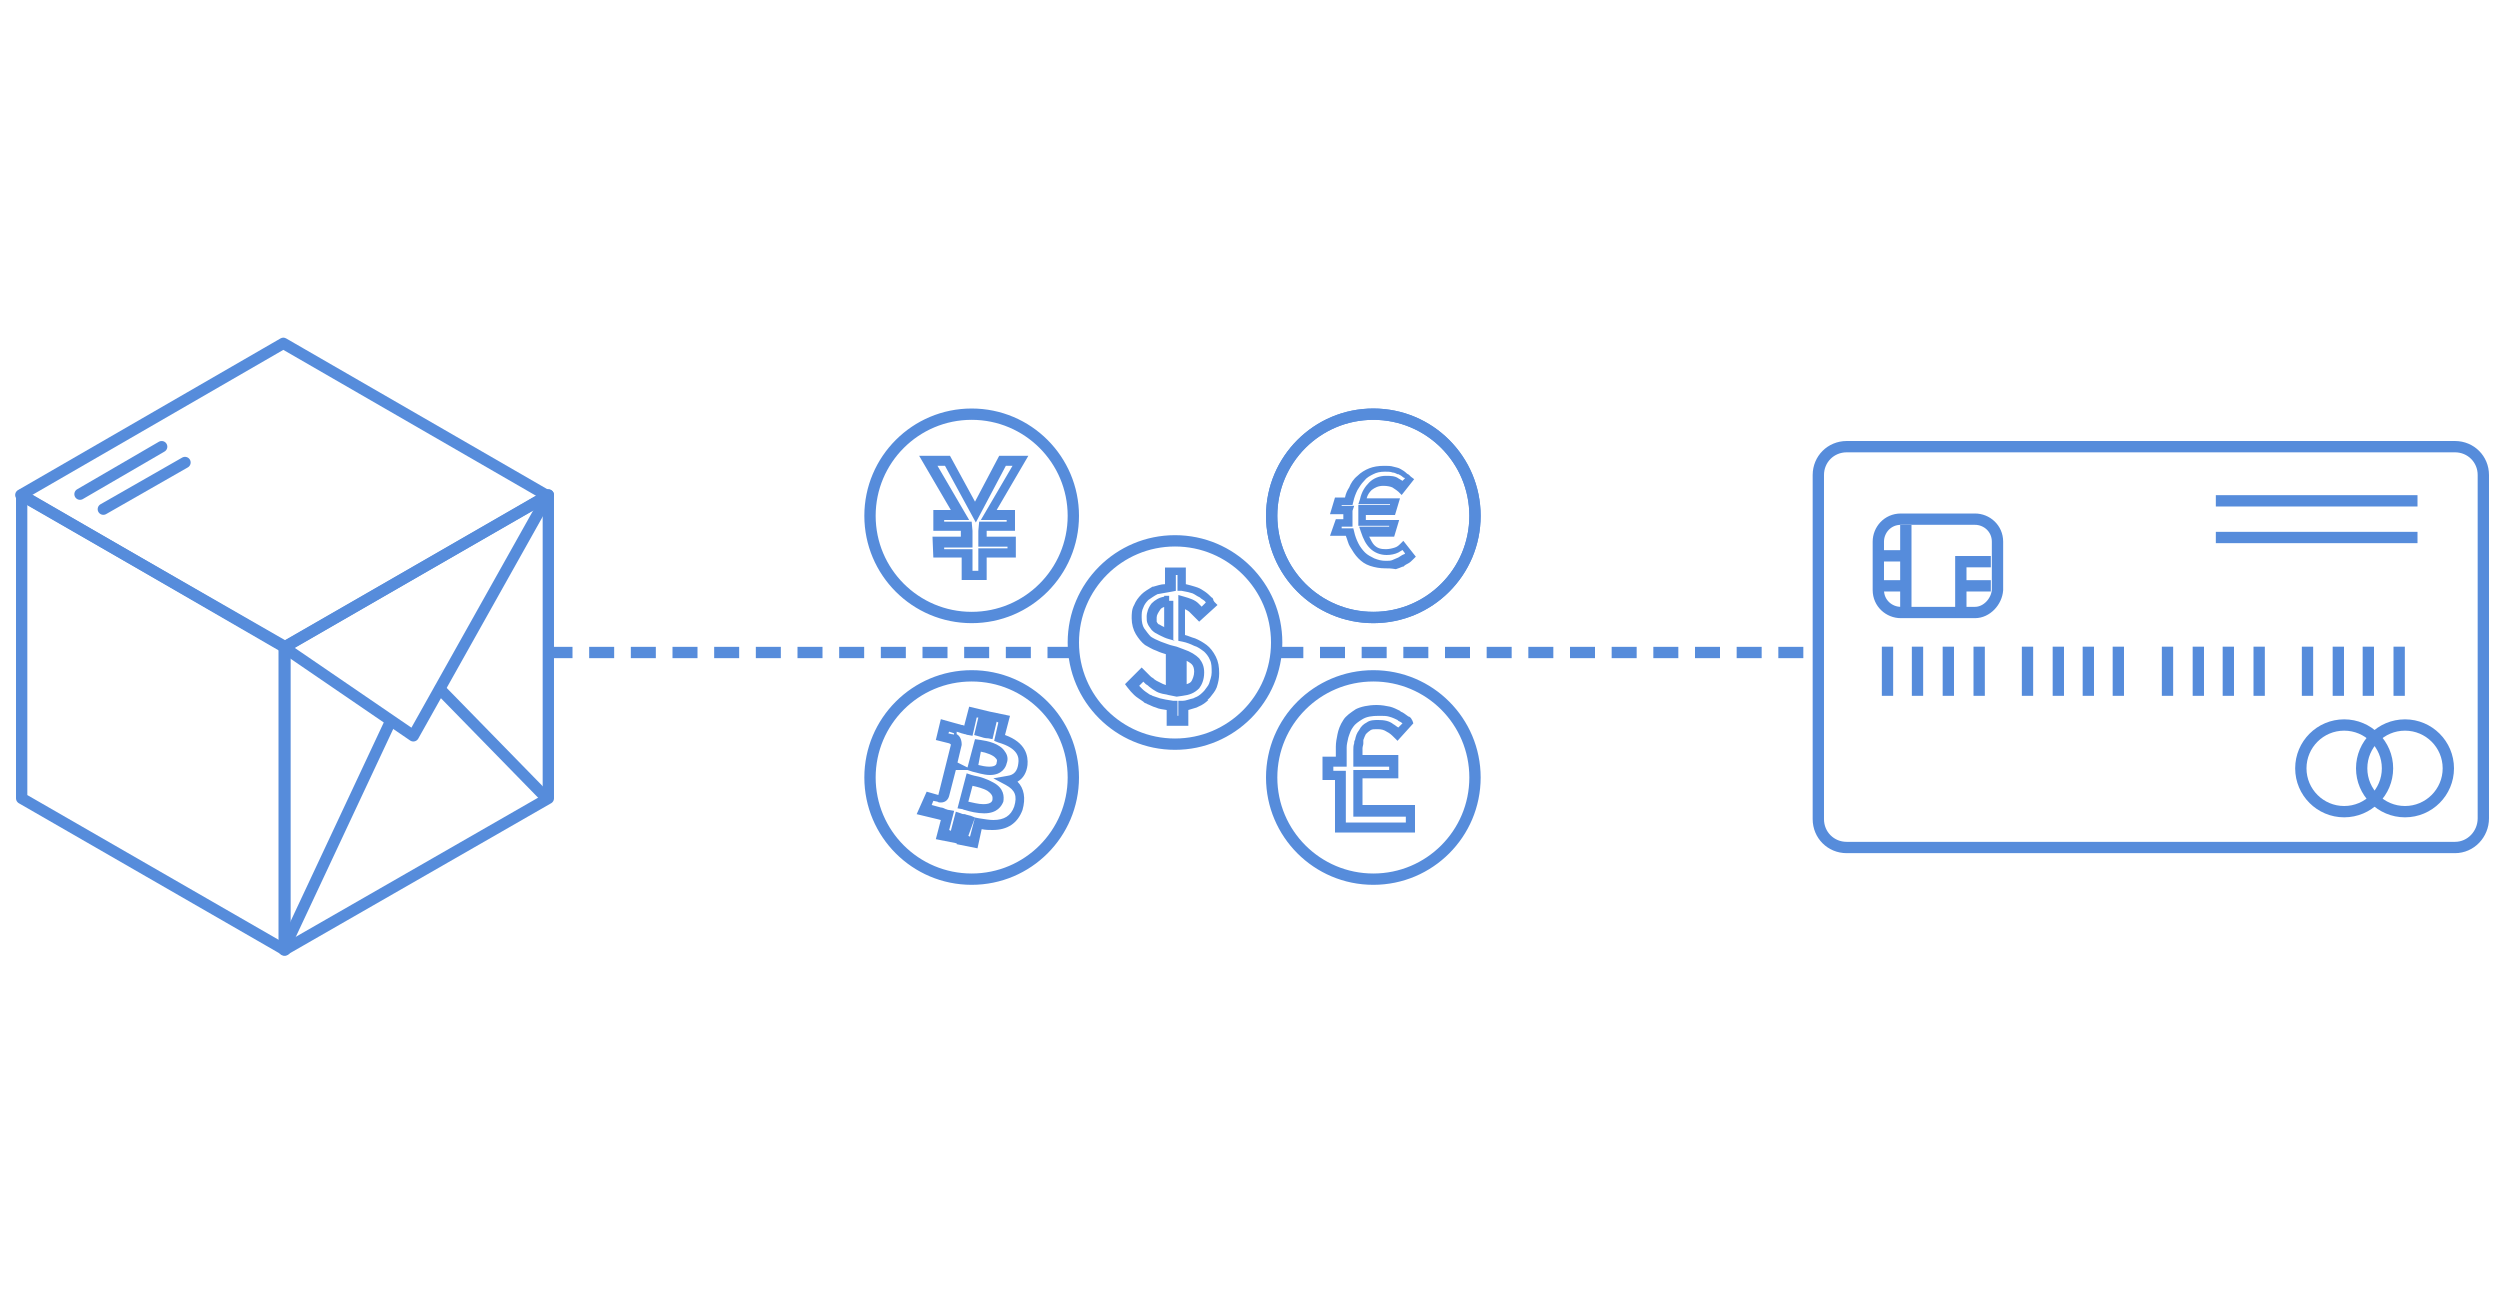
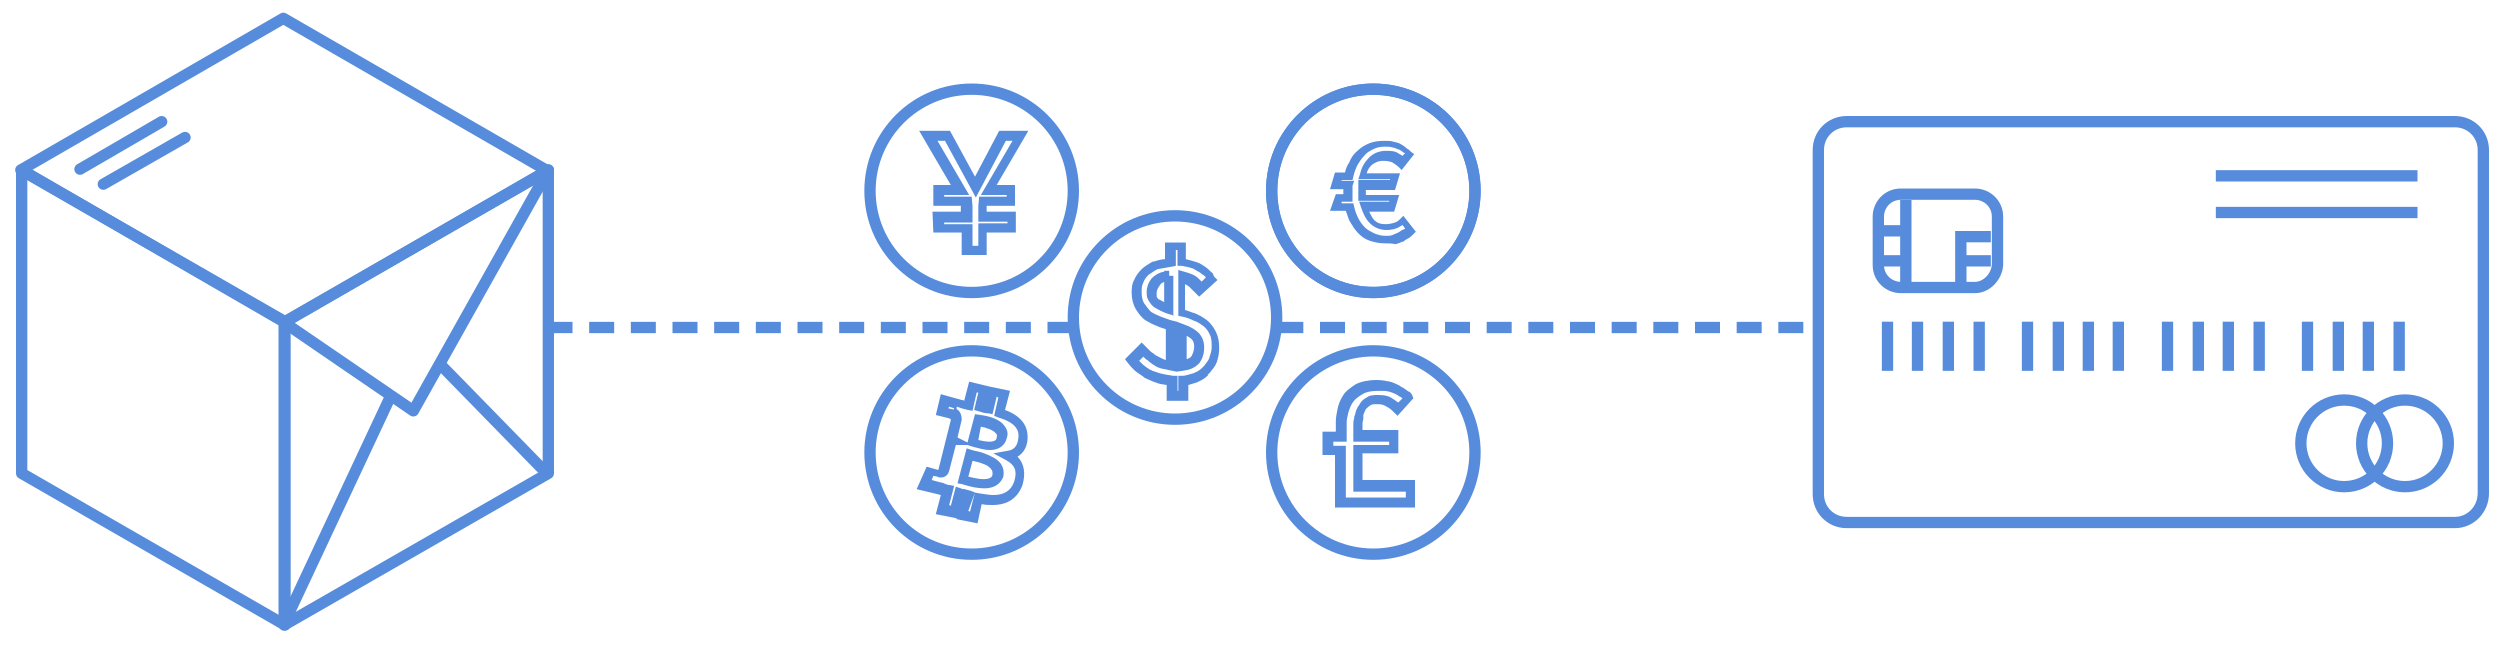
- <svg xmlns="http://www.w3.org/2000/svg" version="1.1" id="Layer_1" x="0px" y="0px" width="150px" height="78px" viewBox="-149 262 300 78" enable-background="new -149 262 300 78" xml:space="preserve">
+ <svg xmlns="http://www.w3.org/2000/svg" version="1.1" id="Layer_1" x="0px" y="0px" width="300px" height="78px" viewBox="-149 262 300 78" enable-background="new -149 262 300 78" xml:space="preserve">
  <g id="New_Symbol_1_1_">
</g>
  <g>
    <g>
      <g>
        <path fill="#568CDB" d="M-31.7,324.8l-2.5-0.5l0-0.1l-2.5-0.5l0.6-2.3c-0.1,0-0.3-0.1-0.4-0.1l-2.5-0.6l1.2-2.7l1.4,0.4l1.5-6     c0-0.1,0-0.1-0.2-0.2l-1.6-0.4l0.6-2.5l2.5,0.7c0.1,0,0.2,0,0.3,0.1l0.6-2.3l2.5,0.6l0,0l2.4,0.5l-0.6,2.3     c2.5,0.9,2.8,2.5,2.7,3.6c-0.1,0.9-0.5,1.6-1.2,2c0.8,0.8,1,2,0.6,3.4c-0.6,1.6-1.8,2.4-3.6,2.4l0,0c-0.4,0-0.8,0-1.3-0.1     L-31.7,324.8z M-32.8,323.3l0.2,0.1l0.6-2.3l0.5,0.1c0.7,0.1,1.2,0.2,1.7,0.2c1.3,0,2.1-0.5,2.5-1.6c0.4-1.3,0.1-2-1-2.6     l-1.5-0.8l1.7-0.3c0.8-0.1,1.2-0.6,1.3-1.5c0.1-0.7,0-1.8-2.4-2.5l-0.5-0.2l0.5-2.2l-0.2-0.1l-0.5,2.1l-0.5-0.1     c-0.4,0-0.7-0.1-1-0.2l-0.7-0.2l0.5-2.1l-0.2,0l-0.5,2.2l-0.5-0.1c-0.2,0-0.3-0.1-0.4-0.1c-0.1,0-0.3-0.1-0.4-0.1l-0.6-0.2v0.3     c0.4,0.2,0.6,0.7,0.6,1.2l0,0.1l-0.5,2.1l1.2,0.6l0.9-3.4l0.7,0.1c0.7,0.1,2.3,0.4,2.9,1.4c0.3,0.4,0.4,0.9,0.2,1.4     c-0.1,0.5-0.6,1.4-2,1.4c-0.8,0-1.6-0.3-2.1-0.4l-0.6-0.2h-1.4l-0.8,3.1c-0.1,0.4-0.4,0.8-1,0.8c-0.1,0-0.3,0-0.4-0.1l-0.5-0.1     l-0.2,0.5l1.1,0.3c0.2,0,0.4,0.1,0.6,0.2c0.1,0,0.2,0.1,0.4,0.1l0.6,0.1l-0.6,2.3l0.2,0.1l0.6-2.3l0.6,0.2     c0.2,0.1,0.3,0.1,0.5,0.1c0.2,0.1,0.4,0.1,0.7,0.2l0.5,0.2L-32.8,323.3z M-31.6,314.8c0.4,0.1,0.9,0.2,1.3,0.2     c0.8,0,0.9-0.3,0.9-0.5c0.1-0.3,0-0.4-0.1-0.5c-0.3-0.4-1.2-0.7-1.8-0.8L-31.6,314.8z M-35.2,311l0.4,0.1c0.1,0,0.2,0,0.2,0.1     l0.1-0.2l-0.6-0.2L-35.2,311z M-30.9,320.6c-0.8,0-1.7-0.2-2.3-0.4c-0.1,0-0.3-0.1-0.3-0.1l-0.6-0.1l1.1-4.2l0.6,0.2     c0.1,0,0.3,0.1,0.4,0.1c0.6,0.1,1.5,0.4,2.2,0.8c1.3,0.7,1.3,1.7,1.2,2.3C-28.8,319.7-29.3,320.6-30.9,320.6z M-32.8,319.2     c0.5,0.1,1.2,0.3,1.8,0.3c1,0,1.1-0.4,1.1-0.6c0-0.2,0.1-0.5-0.6-1c-0.5-0.3-1.3-0.5-1.8-0.6L-32.8,319.2z" />
      </g>
    </g>
  </g>
  <circle fill="none" stroke="#568CDB" stroke-width="1.358" cx="-32.4" cy="316.3" r="12.2" />
  <g>
    <g>
      <path fill="#568CDB" d="M20.8,322.9h-9.6v-6.3H9.7v-2.8h1.6v-1.2c0-0.5,0.1-1,0.2-1.5c0.1-0.5,0.3-1.1,0.7-1.7    c0.3-0.5,0.9-0.9,1.5-1.3c0.6-0.3,1.5-0.5,2.5-0.5c0.6,0,1.1,0.1,1.6,0.2c0.4,0.1,0.8,0.3,1.2,0.5l0.1,0.1    c0.3,0.1,0.5,0.3,0.8,0.5c0,0,0.1,0.1,0.2,0.1c0.2,0.1,0.3,0.3,0.4,0.5l0.1,0.3l-1.9,2.1l-0.4-0.4c-0.3-0.3-0.5-0.5-0.9-0.7    c-0.3-0.2-0.6-0.3-1.1-0.3c-0.4,0-0.6,0-0.8,0.1c-0.3,0.2-0.4,0.3-0.5,0.4l-0.1,0.1c-0.1,0.2-0.2,0.4-0.3,0.7c0,0.1,0,0.2,0,0.4    c0,0.2-0.1,0.4-0.1,0.6v0.8h4.3v2.8h-4.3v3.2h6.3V322.9z M12.4,321.7h7.3V321h-6.3v-5.6h4.3V315h-4.3v-2c0-0.3,0-0.5,0.1-0.8    c0-0.1,0-0.3,0.1-0.4c0.1-0.5,0.2-0.8,0.5-1.2c0.2-0.4,0.5-0.7,0.9-0.9c0.4-0.3,0.9-0.3,1.4-0.3c0.7,0,1.3,0.1,1.8,0.5    c0.2,0.1,0.4,0.3,0.6,0.4l0.5-0.5c0,0,0,0,0,0c-0.1-0.1-0.3-0.2-0.5-0.3l-0.1-0.1c-0.2-0.1-0.6-0.3-1-0.4    c-0.3-0.1-0.7-0.1-1.2-0.1c-0.9,0-1.5,0.1-2,0.4c-0.5,0.3-0.9,0.6-1.1,0.9c-0.3,0.4-0.4,0.7-0.6,1.3c-0.1,0.5-0.2,0.8-0.2,1.2v2.3    h-1.6v0.5l1.5,0l0,1.2l0,0V321.7z" />
    </g>
  </g>
  <circle fill="none" stroke="#568CDB" stroke-width="1.358" cx="15.8" cy="316.3" r="12.2" />
  <g>
    <g>
      <path fill="#568CDB" d="M-30.5,292.6h-3.1v-2.7h-3.4l-0.1-2.5h3.4v-0.7H-37v-2.5h2.1l-3.8-6.5h3.7l3,5.5l2.9-5.5h3.5l-3.8,6.5h2.2    v2.5l-3.4,0l0,0.7h3.5v2.5h-3.5V292.6z M-32.4,291.5h0.8v-2.7h3.5v-0.2h-3.5v-1.9l0.1-1.1h3.3v-0.2h-3.1l3.8-6.5h-0.8l-3.6,6.8    l-3.7-6.8h-0.9l3.8,6.5h-3v0.2h3.3l0.1,1.1l0,2h-3.4l0,0.2h3.4V291.5z" />
    </g>
  </g>
  <circle fill="none" stroke="#568CDB" stroke-width="1.358" cx="-32.4" cy="284.9" r="12.2" />
  <g>
    <g>
      <path fill="#568CDB" d="M17.2,291.2c-0.6,0-1.2-0.1-1.8-0.3c-0.6-0.2-1-0.5-1.4-0.9c-0.4-0.4-0.7-0.9-1-1.4    c-0.2-0.3-0.3-0.8-0.5-1.3h-1.9l0.7-2h0.9v-0.6h-1.6l0.6-2h1.2c0.1-0.5,0.3-0.9,0.5-1.2c0.2-0.5,0.5-1,1-1.4    c0.4-0.4,0.9-0.7,1.4-0.9c0.5-0.2,1.1-0.3,1.8-0.3c0.4,0,0.8,0,1.1,0.1c0.3,0.1,0.6,0.1,0.9,0.3c0.2,0.1,0.5,0.3,0.7,0.5    c0.1,0.1,0.2,0.1,0.3,0.2c0.1,0.1,0.1,0.1,0.2,0.2l0.4,0.3l-1.5,1.9l-0.4-0.4c-0.1-0.1-0.4-0.3-0.7-0.5c-0.2-0.1-0.6-0.2-1.1-0.2    c-0.6,0-1,0.2-1.4,0.5c-0.3,0.3-0.5,0.6-0.6,1H19l-0.6,2h-3.5v0.6h4l-0.6,2h-3c0.2,0.4,0.4,0.8,0.6,1c0.4,0.4,0.8,0.5,1.4,0.5    c0.4,0,0.8-0.1,1.1-0.2c0.3-0.1,0.5-0.3,0.6-0.4l0.4-0.4l1.5,1.9l-0.3,0.3c-0.2,0.2-0.4,0.4-0.6,0.5c-0.2,0.1-0.4,0.2-0.6,0.4    l-0.1,0c-0.2,0.1-0.5,0.2-0.8,0.3C17.9,291.2,17.6,291.2,17.2,291.2z M12,286.4h1.4l0.1,0.4c0.1,0.5,0.3,1,0.5,1.4    c0.2,0.4,0.5,0.8,0.8,1.1c0.3,0.3,0.7,0.5,1.1,0.7c0.5,0.2,0.9,0.3,1.4,0.3c0.3,0,0.6,0,0.8-0.1c0.2-0.1,0.5-0.2,0.7-0.3    c0.2-0.1,0.4-0.3,0.7-0.4c0,0,0.1,0,0.1-0.1l-0.3-0.4c-0.2,0.1-0.3,0.2-0.5,0.3c-0.4,0.2-0.9,0.3-1.4,0.3c-0.8,0-1.5-0.3-2-0.8    c-0.5-0.5-0.8-1.1-1.1-2l-0.2-0.6h3.6l0-0.1h-3.7v-2.5h3.8l0-0.1h-3.8l0.2-0.6c0.2-0.9,0.6-1.5,1.1-2c0.5-0.5,1.2-0.8,2-0.8    c0.5,0,1.1,0,1.5,0.3c0.2,0.1,0.3,0.2,0.5,0.3l0.3-0.3c0,0-0.1-0.1-0.2-0.1c-0.2-0.2-0.4-0.3-0.6-0.4l-0.1,0    c-0.2-0.1-0.4-0.2-0.6-0.2c-0.2-0.1-0.6-0.1-0.9-0.1c-0.6,0-1,0.1-1.4,0.3c-0.4,0.2-0.8,0.4-1.1,0.8c-0.4,0.4-0.6,0.8-0.8,1.1    c-0.2,0.4-0.4,0.9-0.5,1.4l-0.1,0.4H12l0,0.1h1.5l-0.2,0.6c0,0,0,0.1,0,0.2v0.8c0,0.1,0,0.1,0,0.2c0,0.1,0,0.2,0,0.2v0.5H12    L12,286.4z" />
    </g>
  </g>
  <circle fill="none" stroke="#568CDB" stroke-width="1.358" cx="15.8" cy="284.9" r="12.2" />
  <circle fill="none" stroke="#568CDB" stroke-width="1.358" cx="15.8" cy="284.9" r="12.2" />
  <g>
    <g>
      <path fill="#568CDB" d="M-6.5,310.1H-9v-1.9c-0.5-0.1-0.9-0.1-1.3-0.3c-0.4-0.1-0.7-0.3-1-0.4c-0.1-0.1-0.3-0.1-0.4-0.2l-0.1-0.1    c-0.4-0.3-0.8-0.5-1.1-0.8c-0.3-0.3-0.5-0.5-0.8-0.9l-0.3-0.4l2-2l0.4,0.4c0.1,0.1,0.1,0.1,0.2,0.2c0.1,0.1,0.3,0.3,0.4,0.4    c0.1,0.1,0.2,0.2,0.4,0.3c0.1,0.1,0.2,0.2,0.4,0.3c0.2,0.1,0.4,0.2,0.8,0.4c0.1,0,0.2,0.1,0.3,0.1v-3.7c-0.3-0.1-0.7-0.2-1.1-0.4    c-0.6-0.2-1-0.5-1.4-0.7c-0.4-0.3-0.8-0.8-1.1-1.3c-0.3-0.5-0.5-1.2-0.5-1.9c0-0.5,0-1.1,0.3-1.6c0.2-0.5,0.5-0.9,0.9-1.3    c0.3-0.3,0.8-0.6,1.3-0.9l0.1,0c0.4-0.1,0.9-0.3,1.4-0.3v-2h2.5v2c0.4,0.1,0.8,0.2,1.1,0.3l0.3,0.1c0.3,0.1,0.6,0.3,0.9,0.5    c0.3,0.2,0.6,0.5,0.8,0.7c0.1,0,0.2,0.2,0.2,0.3c0,0.1,0.1,0.1,0.1,0.2l0.4,0.4l-2.2,2l-1.2-1.2c-0.1-0.1-0.3-0.2-0.5-0.3v3.1    c0.4,0.1,0.8,0.3,1.2,0.4c0.5,0.2,1,0.5,1.4,0.8c0.4,0.3,0.8,0.8,1.1,1.4c0.3,0.6,0.4,1.2,0.4,2c0,0.6-0.1,1.1-0.3,1.7    c-0.2,0.5-0.5,0.8-0.8,1.2l-0.3,0.3L-4,307c-0.3,0.3-0.7,0.6-1.2,0.8l-0.2,0.1c-0.3,0.1-0.7,0.2-1,0.3V310.1z M-7.8,308.9h0.2    v-1.8l0.5,0c0.4,0,0.8-0.2,1.3-0.3l0.2-0.1c0.3-0.1,0.6-0.3,0.9-0.6l0.1-0.1l0.1-0.1c0.2-0.3,0.5-0.6,0.6-0.9    c0.1-0.4,0.3-0.8,0.3-1.3c0-0.6,0-1.1-0.2-1.5c-0.2-0.5-0.5-0.8-0.7-1c-0.4-0.3-0.8-0.6-1.2-0.7c-0.4-0.2-0.9-0.4-1.4-0.5    l-0.5-0.1v-5.5l0.7,0.2c0.7,0.2,1.3,0.4,1.7,0.8l0.4,0.4l0.5-0.5c0,0,0,0,0,0c-0.1-0.2-0.3-0.3-0.6-0.5l-0.1-0.1    c-0.2-0.1-0.4-0.2-0.7-0.4l-0.2-0.1c-0.3-0.1-0.7-0.2-1.3-0.3l-0.5,0V292h-0.2v1.9l-0.5,0.1c-0.6,0.1-1.2,0.2-1.7,0.3    c-0.4,0.2-0.8,0.5-1.1,0.7c-0.3,0.3-0.5,0.6-0.6,0.9c-0.2,0.4-0.2,0.7-0.2,1.2c0,0.5,0.1,1,0.3,1.3c0.3,0.4,0.5,0.7,0.8,1    c0.3,0.2,0.7,0.4,1.2,0.6c0.6,0.2,1,0.4,1.5,0.5l0.4,0.1v6l-1-0.2c-0.3-0.1-0.6-0.1-0.9-0.2c-0.4-0.1-0.7-0.3-1-0.5    c-0.1-0.1-0.3-0.2-0.4-0.3c-0.1-0.1-0.2-0.2-0.4-0.3c-0.1-0.1-0.2-0.2-0.3-0.3l-0.5,0.5c0.1,0.1,0.2,0.2,0.3,0.3l0.1,0.1    c0.2,0.2,0.5,0.4,0.8,0.6c0.1,0.1,0.3,0.1,0.4,0.2c0.3,0.1,0.6,0.2,0.9,0.3c0.4,0.1,0.9,0.2,1.6,0.3l0.5,0V308.9z M-7.8,306.6v-6    l0.8,0.3c0.9,0.3,1.5,0.7,1.9,1.1c0.4,0.5,0.6,1,0.6,1.7c0,0.9-0.3,1.5-0.6,1.9c-0.6,0.6-1.2,0.8-2,0.9L-7.8,306.6z M-6.6,302.3    v2.8c0.3-0.1,0.5-0.2,0.6-0.4c0.1-0.2,0.3-0.6,0.3-1.1c0-0.4-0.1-0.7-0.3-0.9C-6,302.7-6.2,302.5-6.6,302.3z M-8,299.9l-0.7-0.2    c-0.4-0.1-0.8-0.3-1-0.4l-0.2-0.1c-0.4-0.2-0.6-0.3-0.9-0.6c-0.2-0.3-0.4-0.5-0.5-0.8c-0.1-0.2-0.1-0.5-0.1-0.8    c0-0.5,0.2-1.1,0.6-1.6c0.4-0.4,0.9-0.7,1.5-0.8v-0.1l0.6,0l0,0.6l0.5,0V299.9z M-9.2,295.8c-0.3,0.1-0.5,0.2-0.6,0.4    c-0.2,0.3-0.4,0.6-0.4,0.9c0,0.2,0,0.4,0,0.5c0,0,0.1,0.2,0.2,0.3c0.1,0,0.2,0.1,0.4,0.2l0.2,0.1c0,0,0.1,0,0.1,0.1V295.8z" />
    </g>
  </g>
  <circle fill="none" stroke="#568CDB" stroke-width="1.358" cx="-8" cy="300.1" r="12.2" />
  <line fill="none" stroke="#568CDB" stroke-width="1.358" stroke-dasharray="3,2" x1="4.4" y1="301.3" x2="68" y2="301.3" />
  <line fill="none" stroke="#568CDB" stroke-width="1.358" stroke-dasharray="3,2" x1="-83.3" y1="301.3" x2="-20.5" y2="301.3" />
  <g>
    <path fill="none" stroke="#568CDB" stroke-width="1.358" d="M145.6,324.7h-73c-1.9,0-3.4-1.5-3.4-3.4V280c0-1.9,1.5-3.4,3.4-3.4h73   c1.9,0,3.4,1.5,3.4,3.4v41.2C149,323.1,147.5,324.7,145.6,324.7z" />
    <g>
      <path fill="none" stroke="#568CDB" stroke-width="1.358" d="M88,296.5h-8.9c-1.4,0-2.7-1.1-2.7-2.7V288c0-1.4,1.1-2.7,2.7-2.7H88    c1.4,0,2.7,1.1,2.7,2.7v5.8C90.6,295.2,89.4,296.5,88,296.5z" />
      <circle fill="none" stroke="#568CDB" stroke-width="1.358" cx="132.3" cy="315.2" r="5.2" />
      <circle fill="none" stroke="#568CDB" stroke-width="1.358" cx="139.6" cy="315.2" r="5.2" />
      <g>
        <g>
          <line fill="none" stroke="#568CDB" stroke-width="1.358" x1="77.5" y1="300.6" x2="77.5" y2="306.5" />
          <line fill="none" stroke="#568CDB" stroke-width="1.358" x1="81.1" y1="300.6" x2="81.1" y2="306.5" />
          <line fill="none" stroke="#568CDB" stroke-width="1.358" x1="84.8" y1="300.6" x2="84.8" y2="306.5" />
          <line fill="none" stroke="#568CDB" stroke-width="1.358" x1="88.5" y1="300.6" x2="88.5" y2="306.5" />
        </g>
        <g>
          <line fill="none" stroke="#568CDB" stroke-width="1.358" x1="94.3" y1="300.6" x2="94.3" y2="306.5" />
          <line fill="none" stroke="#568CDB" stroke-width="1.358" x1="98" y1="300.6" x2="98" y2="306.5" />
          <line fill="none" stroke="#568CDB" stroke-width="1.358" x1="101.6" y1="300.6" x2="101.6" y2="306.5" />
          <line fill="none" stroke="#568CDB" stroke-width="1.358" x1="105.2" y1="300.6" x2="105.2" y2="306.5" />
        </g>
        <g>
          <line fill="none" stroke="#568CDB" stroke-width="1.358" x1="111.1" y1="300.6" x2="111.1" y2="306.5" />
          <line fill="none" stroke="#568CDB" stroke-width="1.358" x1="114.8" y1="300.6" x2="114.8" y2="306.5" />
          <line fill="none" stroke="#568CDB" stroke-width="1.358" x1="118.4" y1="300.6" x2="118.4" y2="306.5" />
          <line fill="none" stroke="#568CDB" stroke-width="1.358" x1="122.1" y1="300.6" x2="122.1" y2="306.5" />
        </g>
        <g>
          <line fill="none" stroke="#568CDB" stroke-width="1.358" x1="127.9" y1="300.6" x2="127.9" y2="306.5" />
          <line fill="none" stroke="#568CDB" stroke-width="1.358" x1="131.6" y1="300.6" x2="131.6" y2="306.5" />
          <line fill="none" stroke="#568CDB" stroke-width="1.358" x1="135.2" y1="300.6" x2="135.2" y2="306.5" />
          <line fill="none" stroke="#568CDB" stroke-width="1.358" x1="138.9" y1="300.6" x2="138.9" y2="306.5" />
        </g>
      </g>
      <line fill="none" stroke="#568CDB" stroke-width="1.358" x1="79.7" y1="286" x2="79.7" y2="297" />
      <polyline fill="none" stroke="#568CDB" stroke-width="1.358" points="86.3,297 86.3,290.4 89.9,290.4   " />
      <line fill="none" stroke="#568CDB" stroke-width="1.358" x1="79.7" y1="289.7" x2="76" y2="289.7" />
      <line fill="none" stroke="#568CDB" stroke-width="1.358" x1="79.7" y1="293.3" x2="76" y2="293.3" />
      <line fill="none" stroke="#568CDB" stroke-width="1.358" x1="89.9" y1="293.3" x2="86.3" y2="293.3" />
      <line fill="none" stroke="#568CDB" stroke-width="1.358" x1="141.1" y1="283.1" x2="116.9" y2="283.1" />
      <line fill="none" stroke="#568CDB" stroke-width="1.358" x1="141.1" y1="287.5" x2="116.9" y2="287.5" />
    </g>
  </g>
  <g>
    <polygon fill="none" stroke="#568CDB" stroke-width="1.358" stroke-linecap="round" stroke-linejoin="round" points="-114.8,337    -146.4,318.8 -146.4,282.4 -114.8,300.7  " />
    <polygon fill="none" stroke="#568CDB" stroke-width="1.358" stroke-linecap="round" stroke-linejoin="round" points="-114.8,300.6    -146.5,282.4 -115,264.2 -83.3,282.5  " />
    <g>
      <polygon fill="none" stroke="#568CDB" stroke-width="1.358" stroke-linecap="round" stroke-linejoin="round" points="-83.2,318.8     -114.9,337 -114.9,300.7 -83.2,282.4   " />
      <polyline fill="none" stroke="#568CDB" stroke-width="1.358" stroke-linecap="round" stroke-linejoin="round" points="    -114.9,300.7 -99.4,311.3 -83.2,282.4   " />
      <line fill="none" stroke="#568CDB" stroke-width="1.358" stroke-linecap="round" stroke-linejoin="round" x1="-83.5" y1="318.7" x2="-96.2" y2="305.7" />
      <line fill="none" stroke="#568CDB" stroke-width="1.358" stroke-linecap="round" stroke-linejoin="round" x1="-114.9" y1="336.8" x2="-102.2" y2="309.7" />
    </g>
    <line fill="none" stroke="#568CDB" stroke-width="1.358" stroke-linecap="round" stroke-linejoin="round" x1="-139.4" y1="282.3" x2="-129.6" y2="276.6" />
    <line fill="none" stroke="#568CDB" stroke-width="1.358" stroke-linecap="round" stroke-linejoin="round" x1="-136.6" y1="284.1" x2="-126.8" y2="278.5" />
  </g>
  <g id="New_Symbol_2_1_">
</g>
</svg>
